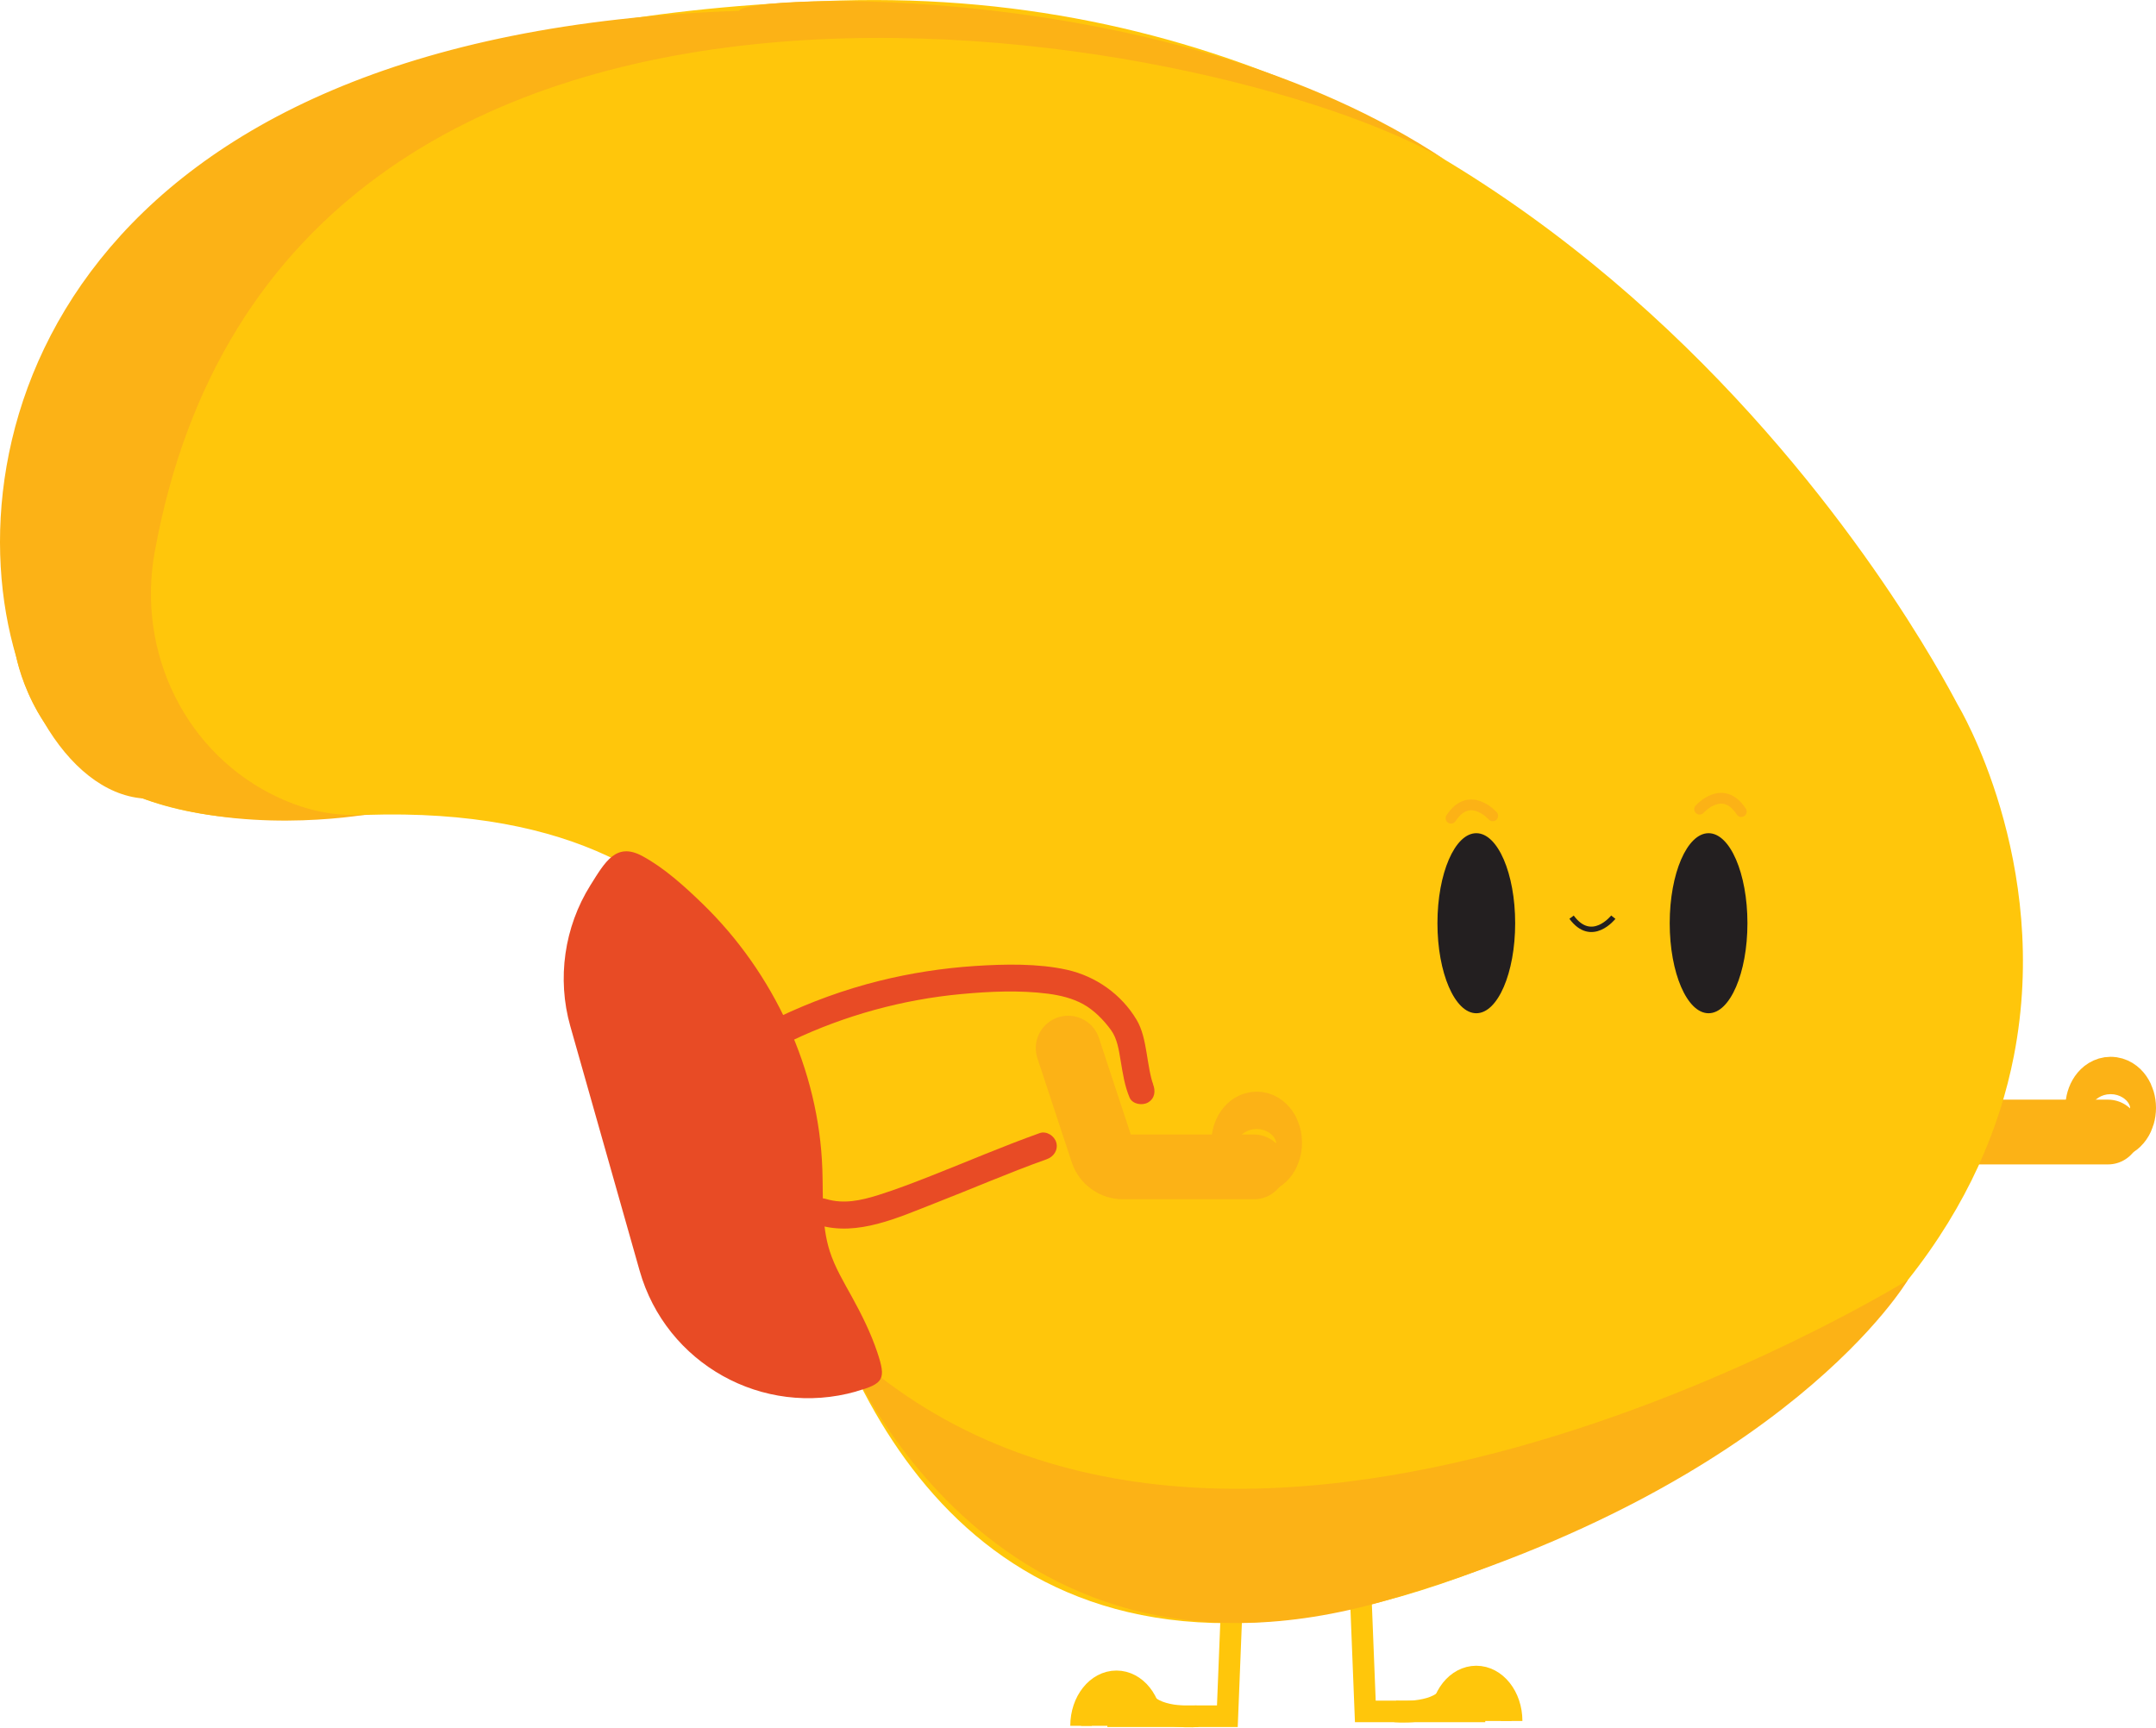
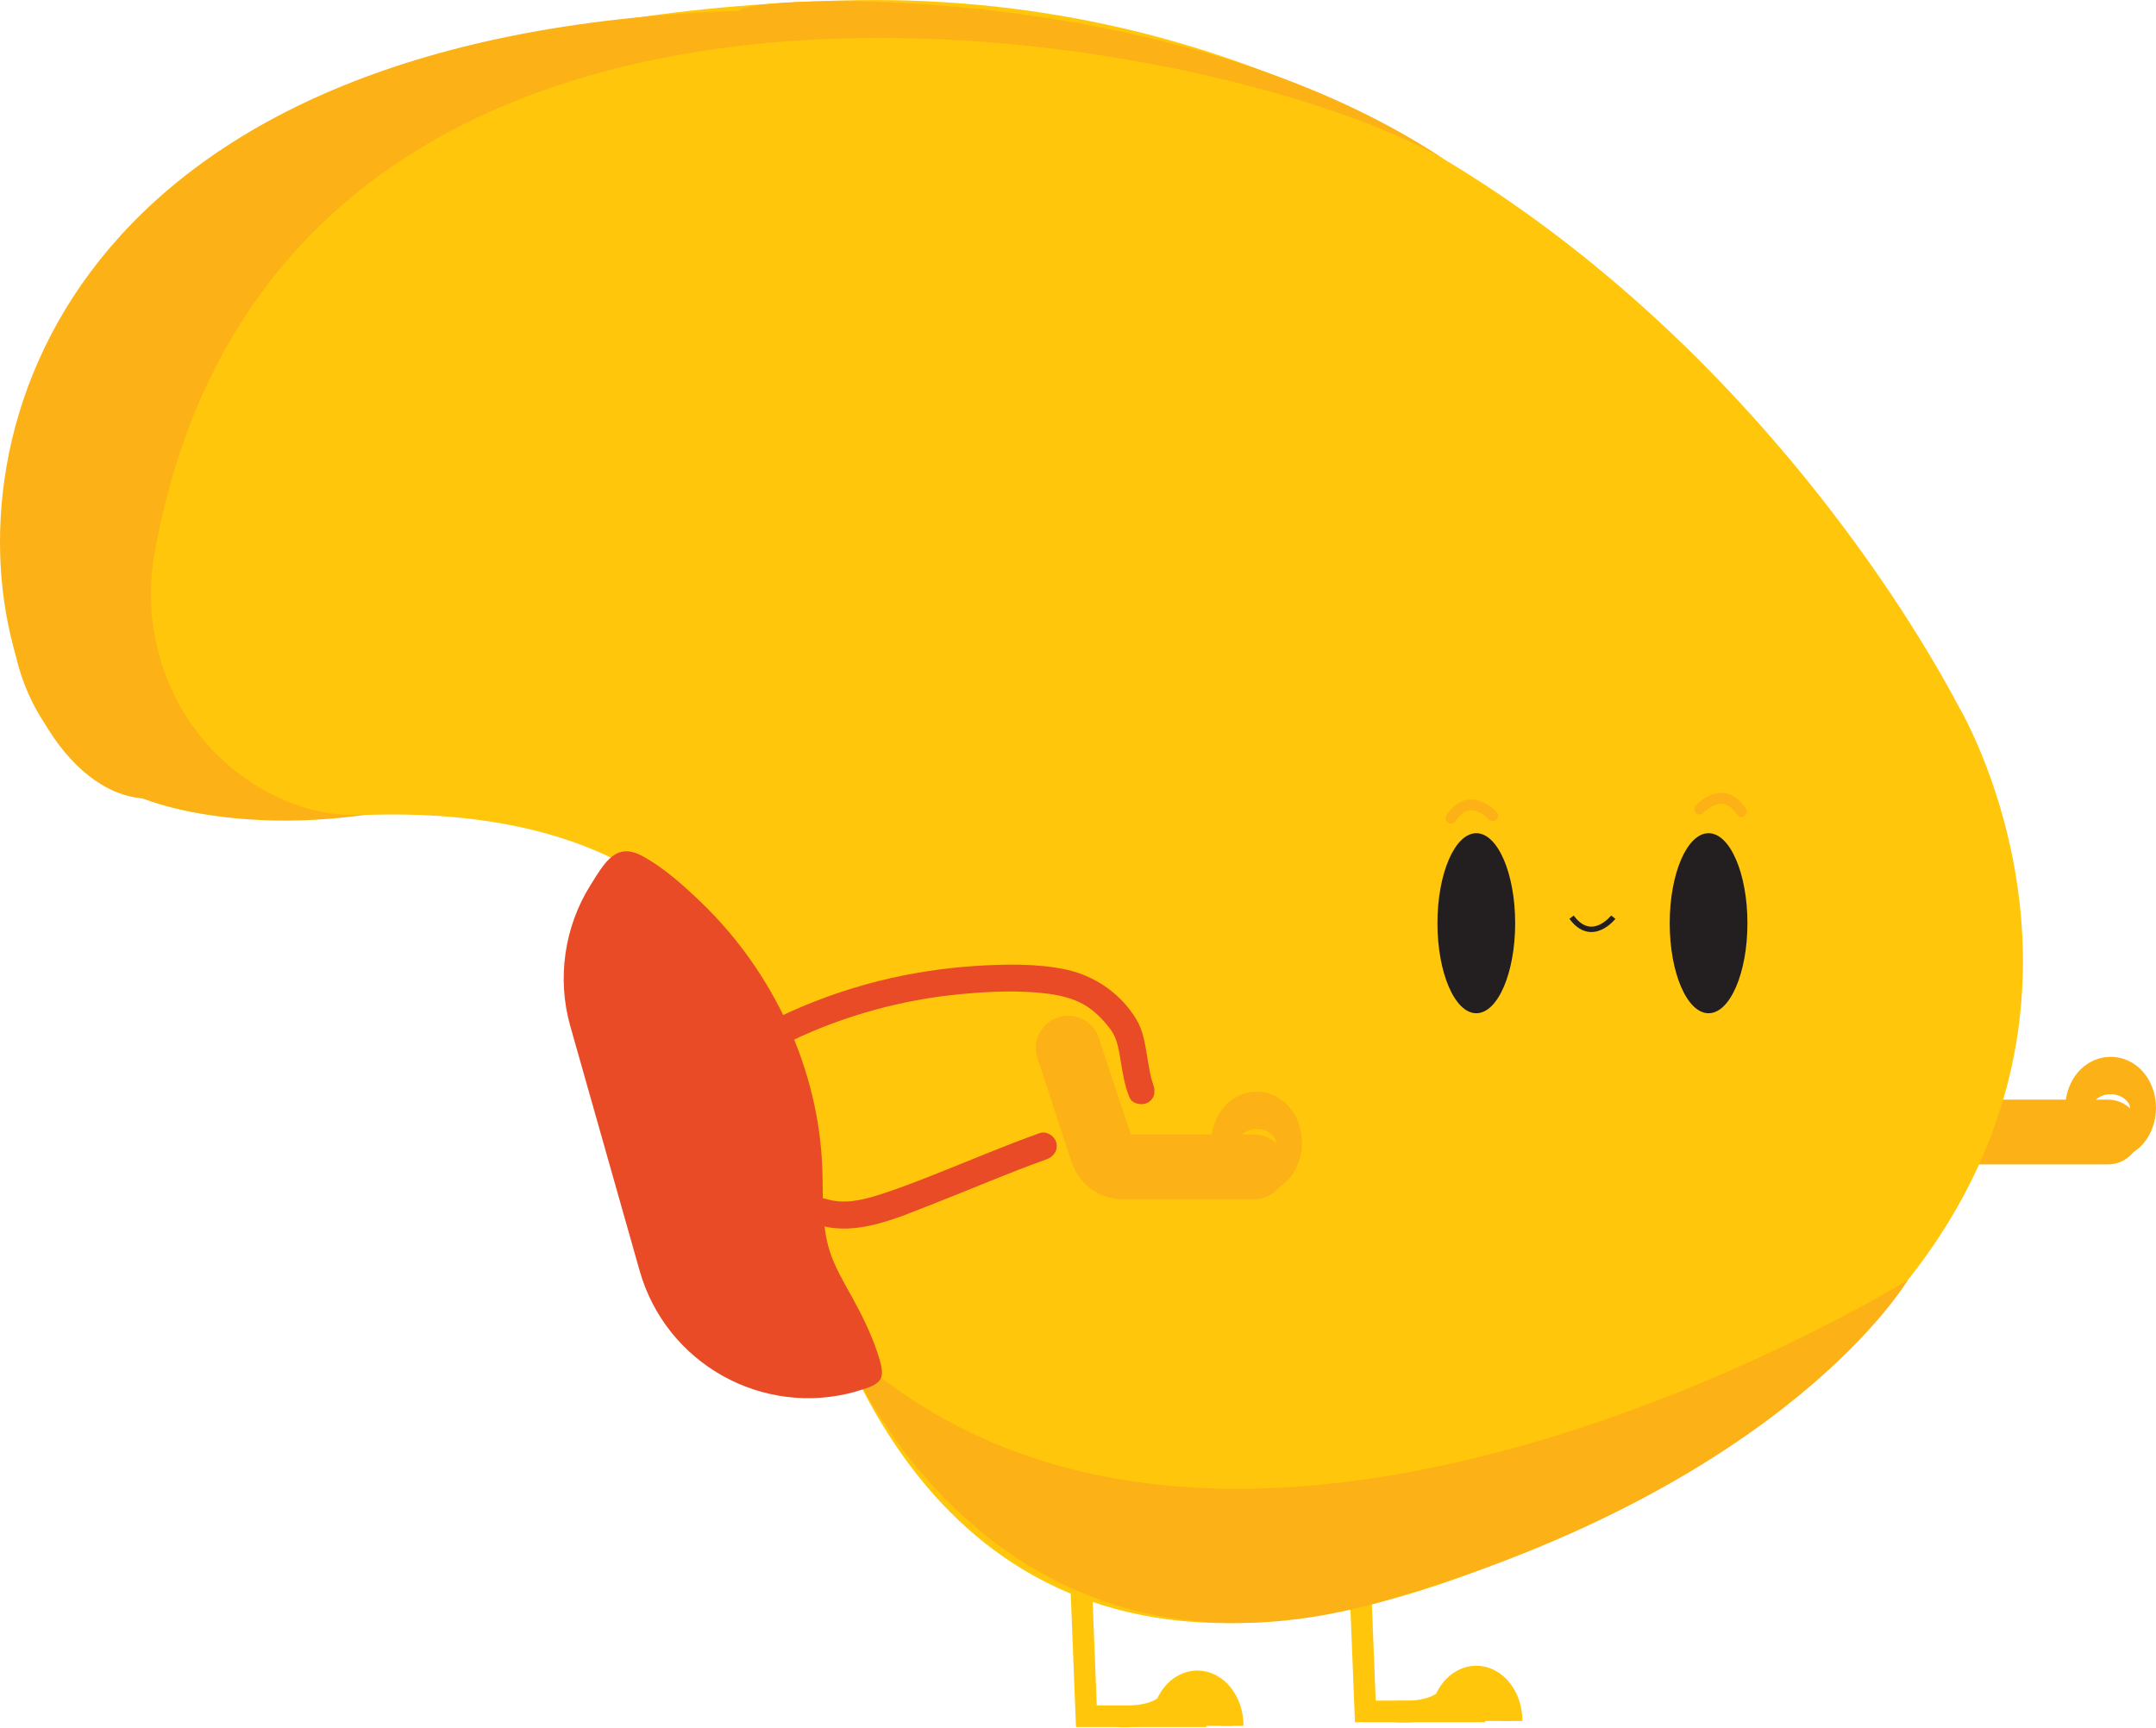
<svg xmlns="http://www.w3.org/2000/svg" id="Layer_2" data-name="Layer 2" viewBox="0 0 399.42 320.05">
  <defs>
    <style>
      .cls-1 {
        stroke-width: 12px;
      }

      .cls-1, .cls-2, .cls-3, .cls-4, .cls-5 {
        stroke-miterlimit: 10;
      }

      .cls-1, .cls-3 {
        stroke: #fcb216;
        stroke-linecap: round;
      }

      .cls-1, .cls-3, .cls-4, .cls-5 {
        fill: none;
      }

      .cls-6, .cls-2 {
        fill: #ffc60b;
      }

      .cls-7 {
        fill: #fcb216;
      }

      .cls-8 {
        fill: #e84b25;
      }

      .cls-9 {
        fill: #231f20;
      }

      .cls-2, .cls-4 {
        stroke: #ffc60b;
        stroke-width: 4px;
      }

      .cls-3 {
        stroke-width: 2px;
      }

      .cls-5 {
        stroke: #231f20;
      }
    </style>
  </defs>
  <g id="intro_page" data-name="intro page">
    <g>
      <path class="cls-1" d="m356.11,187.74l6.36,19.28c.54,1.63,2.06,2.73,3.79,2.73h24.26" />
      <ellipse class="cls-1" cx="391.02" cy="205.27" rx="2.4" ry="3.46" />
    </g>
    <path class="cls-6" d="m362.79,130.75c.26,1.01-65.91-134.8-207.25-130.65C15.89,4.19,6,80.75,6,80.75c0,0-27.93,77.13,54.36,70.66,82.29-6.47,84.29,51.75,84.29,51.75,0,0,1.01,17.07,7.81,36.94,12.9,37.68,46.63,85.41,133.83,45.66,32.49-14.81,53.68-31.63,67.15-48.58,11.19-14.08,17.05-28.27,19.64-41.48,7.06-36.07-10.29-64.94-10.29-64.94Z" />
    <ellipse class="cls-9" cx="316.53" cy="171.06" rx="7.2" ry="16.68" />
    <ellipse class="cls-9" cx="273.5" cy="171.06" rx="7.2" ry="16.68" />
    <path class="cls-5" d="m298.88,169.94s-4,5.07-7.73,0" />
    <path class="cls-3" d="m314.87,149.93s4.28-4.83,7.72.44" />
    <path class="cls-3" d="m276.54,151.16s-4.28-4.83-7.72.44" />
    <g>
      <polyline class="cls-4" points="251.95 292.21 252.94 317.1 275.16 317.1" />
      <path class="cls-2" d="m280.04,318.88c0-4.55-2.93-8.24-6.55-8.24-1.8,0-3.43.91-4.61,2.39-1.19,1.49-1.93,3.56-1.93,5.85" />
      <path class="cls-2" d="m268.88,313.03c-.93,4.31-8.52,4.25-10.41,4.07" />
    </g>
    <g>
-       <polyline class="cls-4" points="228.37 293.1 227.38 317.99 205.15 317.99" />
-       <path class="cls-2" d="m200.28,319.77c0-4.55,2.93-8.24,6.55-8.24,1.8,0,3.43.91,4.61,2.39s1.93,3.56,1.93,5.85" />
-       <path class="cls-2" d="m211.43,313.92c.93,4.31,8.52,4.25,10.41,4.07" />
+       <polyline class="cls-4" points="200.28 293.1 201.26 317.99 223.49 317.99" />
+       <path class="cls-2" d="m228.37,319.77c0-4.55-2.93-8.24-6.55-8.24-1.8,0-3.43.91-4.61,2.39s-1.93,3.56-1.93,5.85" />
+       <path class="cls-2" d="m217.21,313.92c-.93,4.31-8.52,4.25-10.41,4.07" />
    </g>
    <path class="cls-7" d="m353.44,237.17s-126.97,78.6-197.63,11.72c0,0,26.37,69.26,100.94,47.66,74.56-21.59,96.7-59.39,96.7-59.39Z" />
    <g>
      <path class="cls-7" d="m69.9,150.61c.07-.01.14-.03.2-.04-.07.01-.14.02-.2.04Z" />
      <path class="cls-7" d="m3.01,121.73C-9.22,80.82,12.08,6.11,136.93,2.01c.68-3,79.73-6.49,130.9,27.68C226.29,5.24,52.22-27.85,28.65,102.33c-3.37,18.6,5.78,37.48,22.95,45.45,5.55,2.58,11.74,3.93,18.3,2.82-5.09.91-25.05,3.83-43.44-2.66-7.04-.57-13.55-5.9-18.36-14.2-3.25-4.98-4.59-9.7-5.09-12.01Z" />
      <path class="cls-7" d="m70.1,150.57c.35-.06.69-.13,1.04-.2,0,0-.36.08-1.04.2Z" />
    </g>
    <g>
      <ellipse class="cls-1" cx="232.81" cy="211.73" rx="2.4" ry="3.46" />
      <path class="cls-1" d="m197.89,194.2l6.36,19.28c.54,1.63,2.06,2.73,3.79,2.73h24.26" />
    </g>
    <path class="cls-8" d="m158.59,257.83c-17.25,4.89-35.2-5.13-40.09-22.38,0,0-12.84-45.32-12.85-45.33-2.49-8.78-1.12-18.36,3.73-26.1,2.71-4.32,4.75-8.01,9.57-5.43,4.07,2.18,7.84,5.61,11.14,8.8,13.26,12.83,21.64,30.8,22.26,49.3.17,5.07-.18,10.27,1.36,15.11.95,2.99,2.58,5.71,4.1,8.46,1.82,3.3,3.51,6.7,4.71,10.28,1.7,5.06,1.18,5.83-3.94,7.28Z" />
    <path class="cls-8" d="m213.59,200.84c.18.41-.13-.44-.12-.41-.06-.19-.11-.37-.16-.56-.13-.51-.24-1.02-.34-1.53-.22-1.12-.38-2.25-.57-3.37-.35-2.05-.76-4.23-1.85-6.04-2.82-4.72-7.56-8.05-12.88-9.24s-11.5-1.07-17.13-.7c-5.94.4-11.86,1.31-17.64,2.75-6.48,1.61-12.76,3.91-18.78,6.78-1.22.58-1.54,2.32-.9,3.42.73,1.25,2.2,1.48,3.42.9,9.83-4.69,20.56-7.64,31.41-8.65,5.29-.49,10.81-.75,16.1-.07,2.23.29,4.53.84,6.51,1.93s3.78,2.9,5.16,4.8c1.18,1.63,1.46,3.71,1.81,5.79.39,2.31.72,4.56,1.64,6.73.53,1.24,2.36,1.52,3.42.9,1.28-.75,1.43-2.17.9-3.42h0Z" />
    <path class="cls-8" d="m151.73,226.99c7.14,2.12,14.72-1.42,21.27-3.97,6.99-2.72,13.88-5.72,20.94-8.24,1.27-.45,2.12-1.7,1.75-3.08-.34-1.23-1.8-2.2-3.08-1.75-6.77,2.42-13.37,5.26-20.05,7.89-3.23,1.27-6.48,2.53-9.79,3.57s-6.46,1.72-9.72.75c-3.09-.92-4.41,3.91-1.33,4.82h0Z" />
  </g>
</svg>
